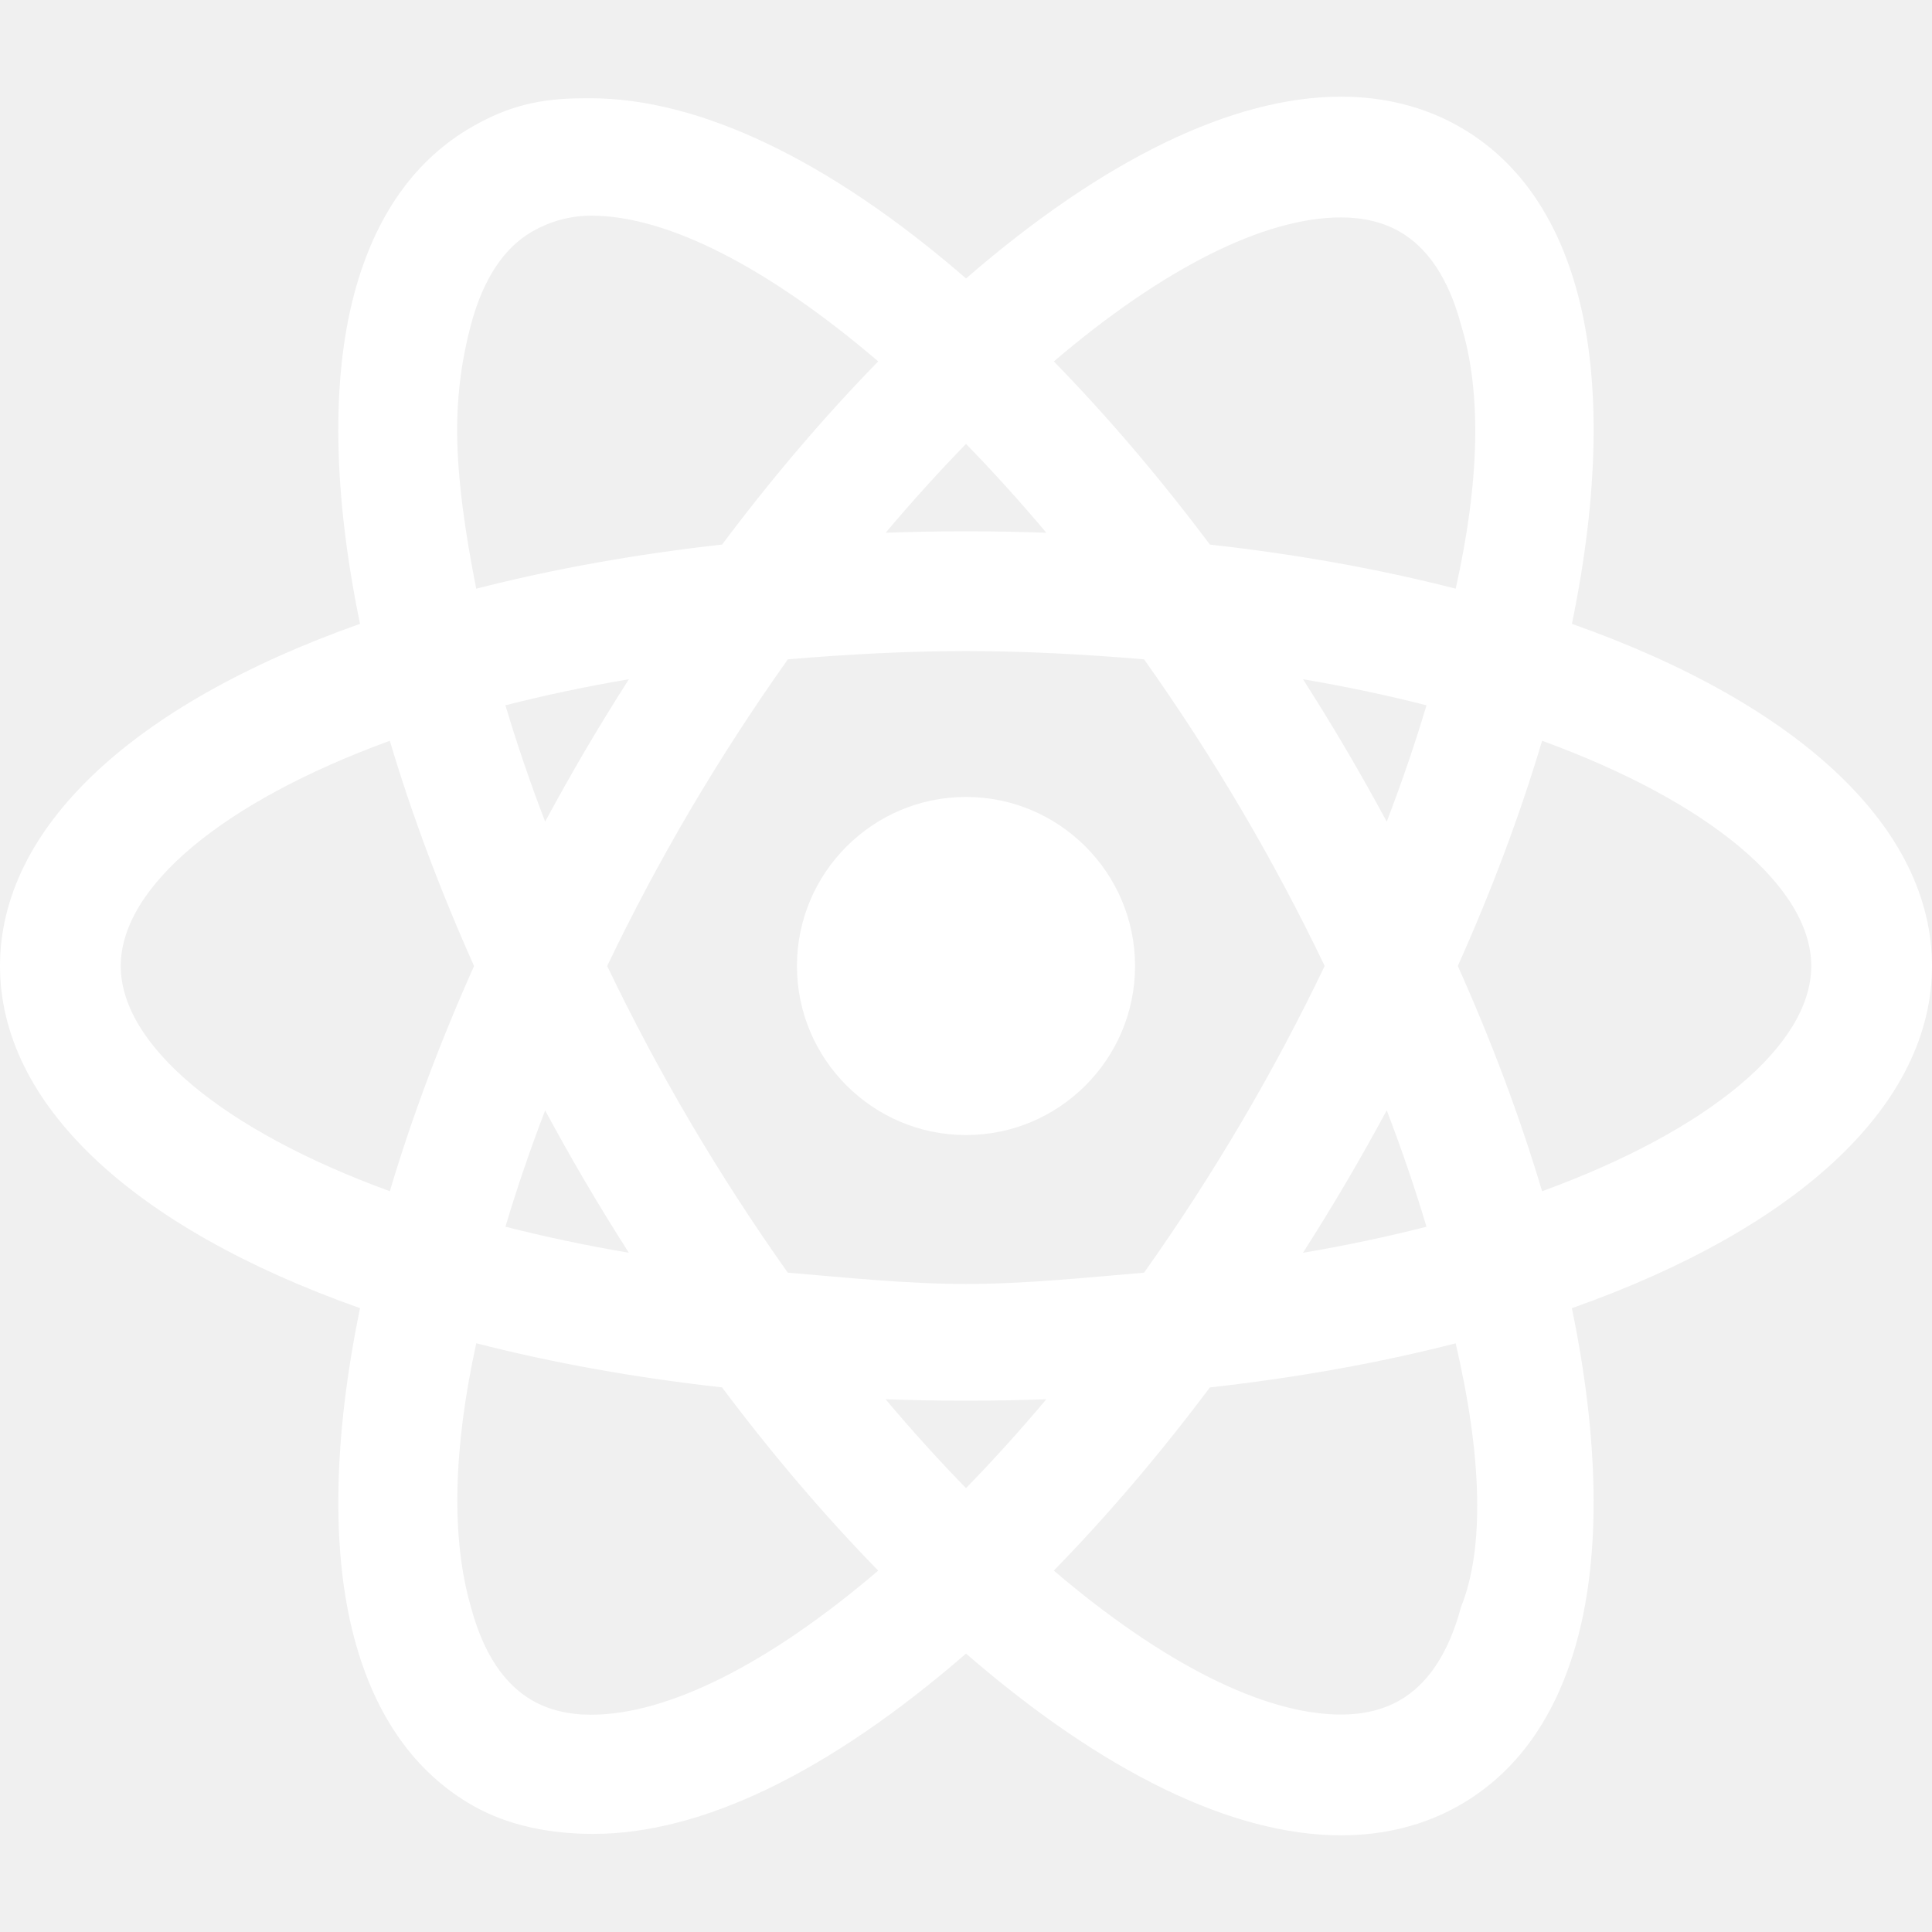
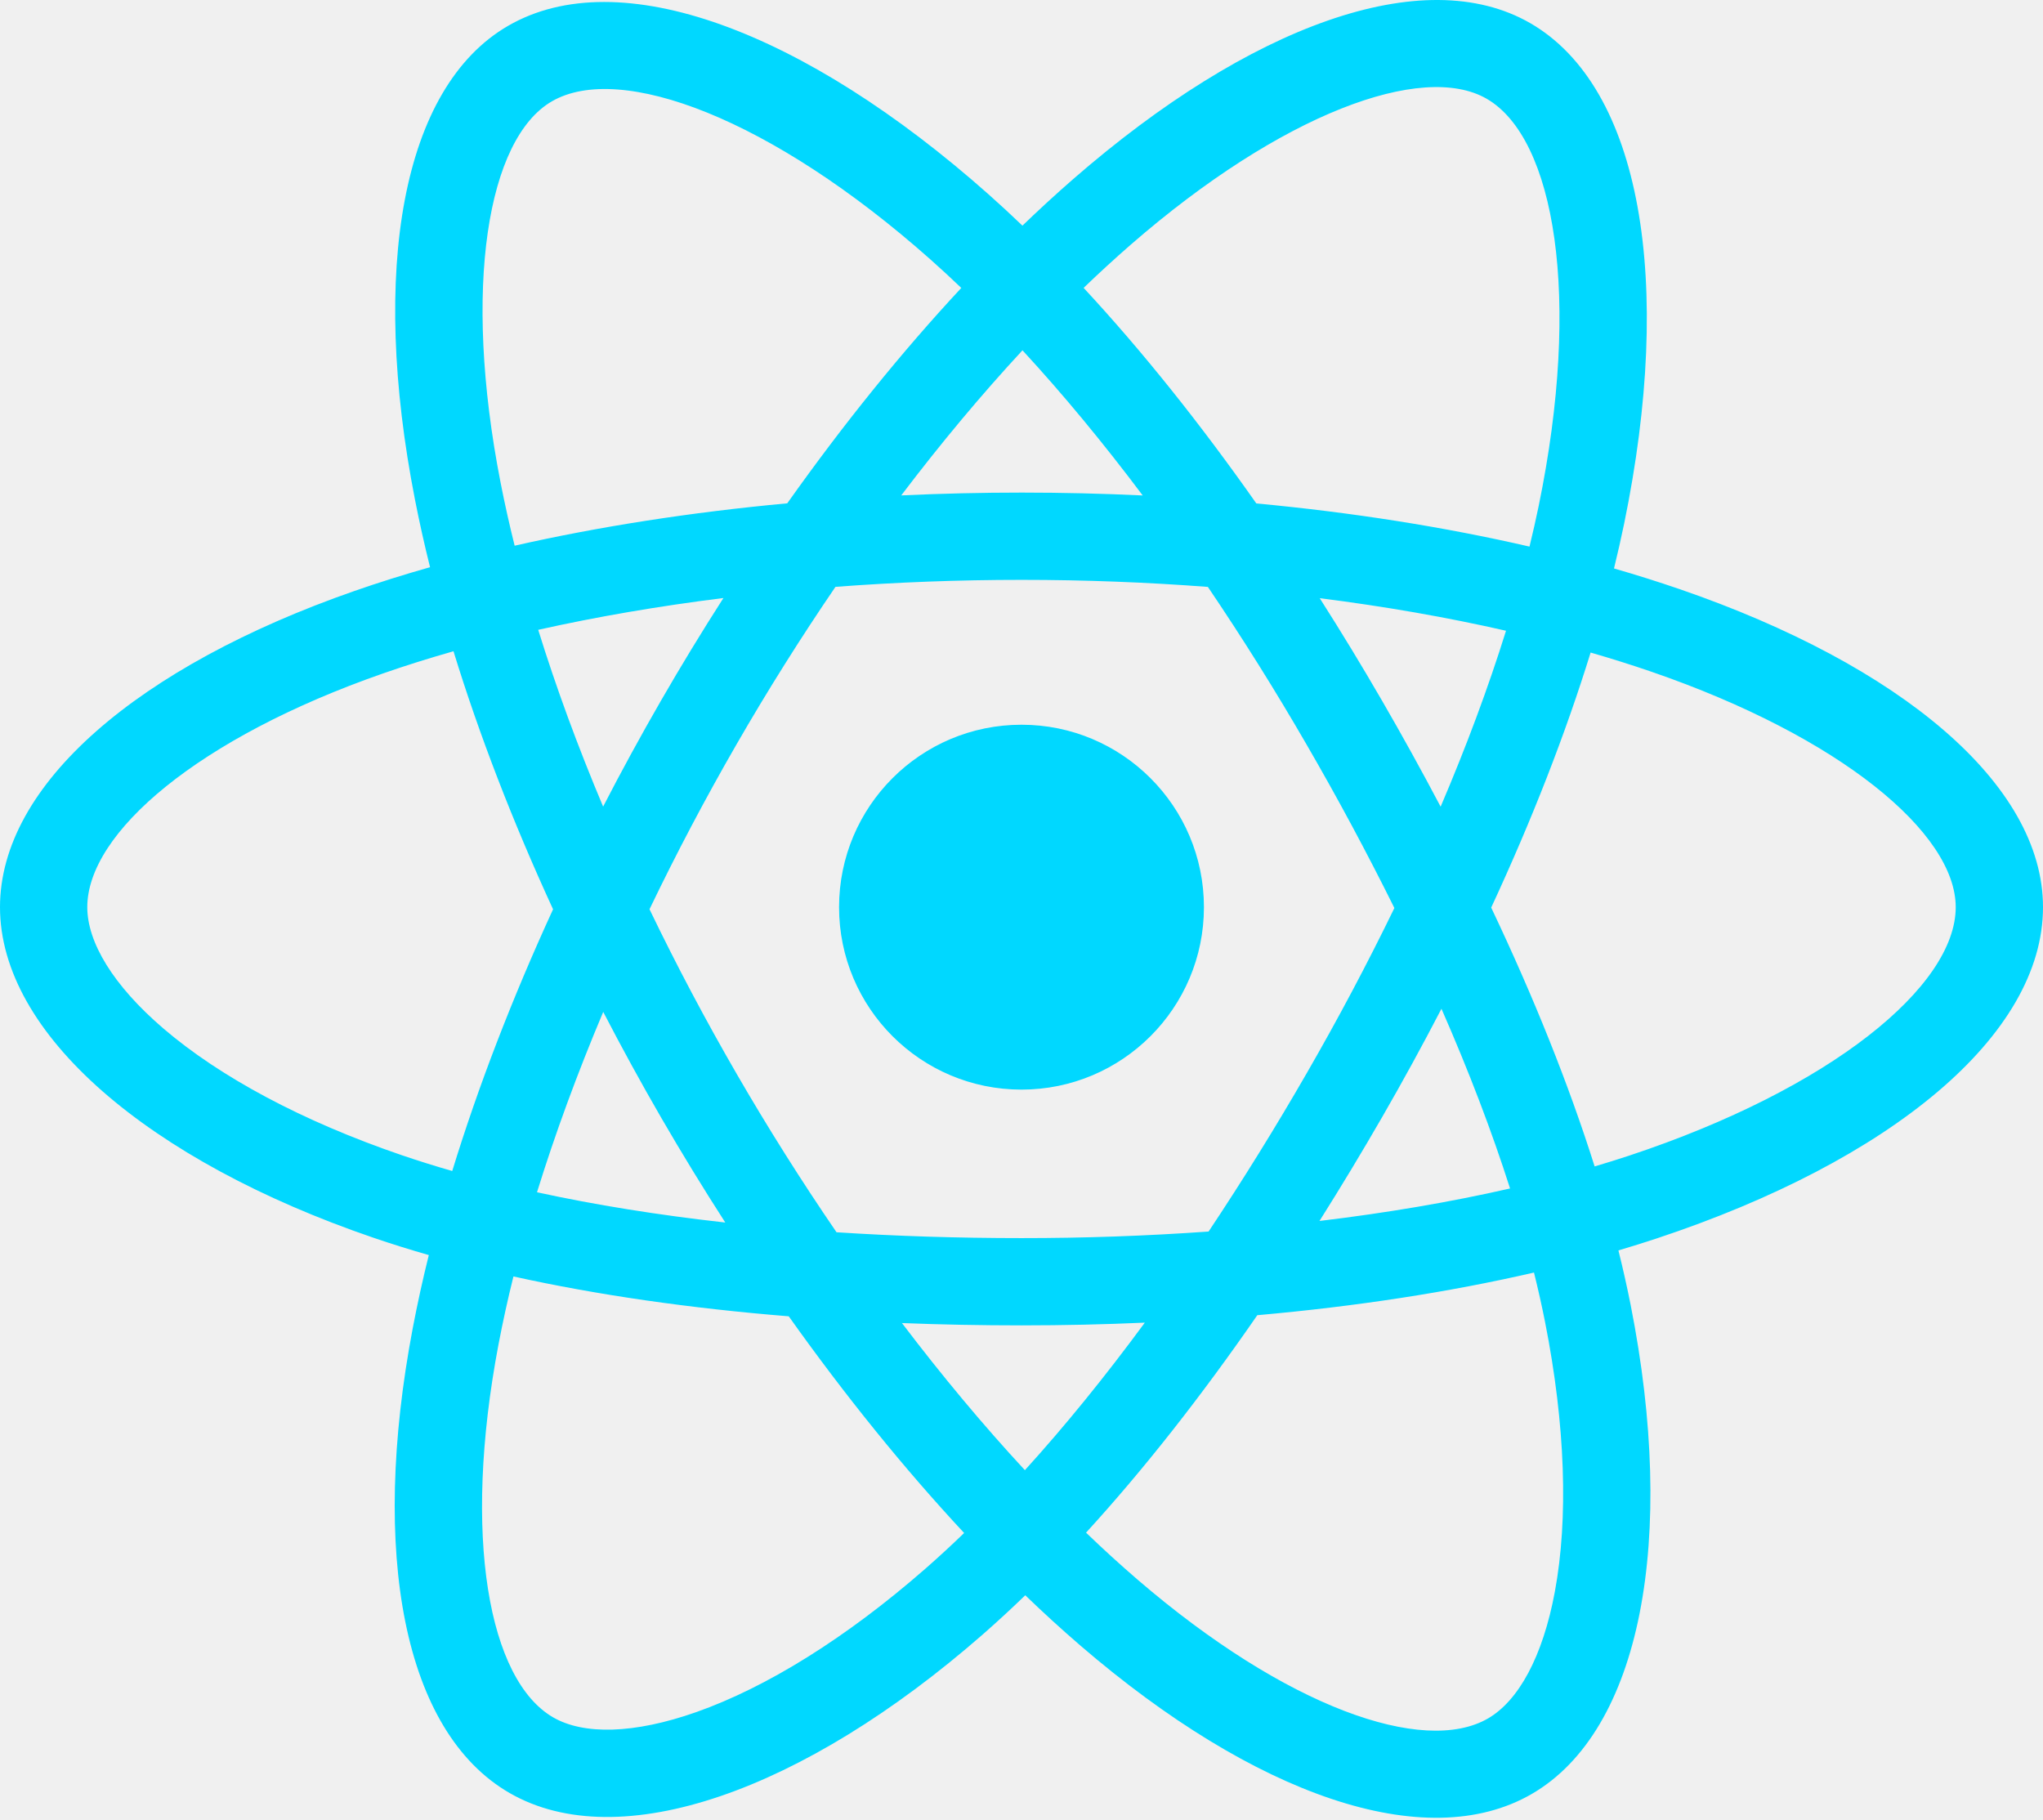
- <svg xmlns="http://www.w3.org/2000/svg" viewBox="0 0 80 80" width="36px" height="36px">
-   <path fill="#FFF" d="M46.5,40c0,3.593-2.907,6.5-6.5,6.5s-6.5-2.907-6.5-6.5s2.907-6.5,6.5-6.5S46.5,36.407,46.5,40z" />
-   <path fill="#FFF" d="M40,47c-3.859,0-7-3.14-7-7s3.141-7,7-7s7,3.14,7,7S43.859,47,40,47z M40,34c-3.309,0-6,2.691-6,6 s2.691,6,6,6s6-2.691,6-6S43.309,34,40,34z" />
-   <g>
-     <path fill="#FFF" d="M24.474,75.503c-1.711,0-3.269-0.392-4.632-1.164c-2.28-1.293-3.856-3.521-4.686-6.62 c-0.965-3.607-0.85-8.398,0.332-13.878C5.956,50.562,0.5,45.531,0.5,40c0-5.532,5.455-10.562,14.987-13.84 c-1.182-5.481-1.298-10.272-0.333-13.879c0.83-3.1,2.406-5.328,4.685-6.62c1.362-0.772,2.921-1.164,4.632-1.164 c4.388,0,9.891,2.73,15.531,7.698c5.64-4.963,11.141-7.691,15.524-7.691c1.711,0,3.269,0.392,4.632,1.164 c2.277,1.291,3.854,3.515,4.684,6.611c0.966,3.606,0.85,8.398-0.333,13.88C74.043,29.437,79.5,34.468,79.5,40 s-5.457,10.563-14.991,13.842c1.182,5.481,1.298,10.272,0.332,13.878c-0.83,3.097-2.405,5.321-4.68,6.612 c-1.364,0.772-2.923,1.164-4.633,1.164c-4.386,0-9.889-2.728-15.527-7.689C34.361,72.774,28.859,75.503,24.474,75.503z M19.337,55.006c-0.991,4.717-1.102,8.747-0.316,11.679c0.542,2.026,1.481,3.431,2.794,4.175c0.753,0.427,1.648,0.644,2.659,0.644 c3.394,0,7.862-2.282,12.621-6.437c-2.385-2.402-4.713-5.121-6.928-8.091C26.336,56.56,22.696,55.898,19.337,55.006z M42.906,65.065c4.758,4.151,9.227,6.431,12.621,6.432c1.011,0,1.906-0.217,2.661-0.644c1.309-0.742,2.246-2.144,2.787-4.167 c0.786-2.934,0.676-6.963-0.315-11.679c-3.362,0.892-7.003,1.554-10.833,1.97C47.613,59.947,45.288,62.665,42.906,65.065z M35.566,57.393c1.452,1.776,2.938,3.433,4.434,4.94c1.492-1.506,2.979-3.163,4.43-4.94C42.939,57.464,41.454,57.5,40,57.5 C38.545,57.5,37.059,57.464,35.566,57.393z M32.349,53.179C34.844,53.392,37.417,53.5,40,53.5c2.585,0,5.155-0.108,7.646-0.32 c1.486-2.084,2.903-4.268,4.214-6.495c1.268-2.155,2.461-4.404,3.547-6.686c-1.083-2.276-2.275-4.524-3.546-6.684 c-1.308-2.222-2.725-4.406-4.215-6.495C45.157,26.608,42.587,26.5,40,26.5c-2.588,0-5.159,0.108-7.647,0.321 c-1.49,2.086-2.909,4.27-4.219,6.495c-1.27,2.159-2.462,4.407-3.546,6.686c1.082,2.274,2.274,4.522,3.545,6.684 C29.437,48.901,30.854,51.084,32.349,53.179z M57.491,44.779c-0.706,1.346-1.438,2.666-2.185,3.934 c-0.753,1.282-1.554,2.568-2.386,3.836c2.374-0.366,4.645-0.835,6.771-1.4C59.101,49.1,58.362,46.963,57.491,44.779z M20.304,51.148c2.127,0.564,4.397,1.034,6.768,1.4c-0.837-1.276-1.638-2.563-2.386-3.835c-0.745-1.267-1.478-2.585-2.183-3.931 C21.636,46.956,20.898,49.091,20.304,51.148z M59.816,40c1.528,3.391,2.773,6.743,3.708,9.977C70.926,47.373,75.5,43.574,75.5,40 s-4.574-7.373-11.976-9.977C62.591,33.257,61.345,36.609,59.816,40z M16.472,30.025C9.073,32.628,4.5,36.427,4.5,40 c0,3.574,4.573,7.373,11.974,9.976c0.934-3.235,2.179-6.587,3.705-9.974C18.652,36.614,17.407,33.262,16.472,30.025z M20.303,28.852c0.594,2.054,1.332,4.19,2.2,6.368c0.704-1.342,1.436-2.661,2.184-3.932c0.752-1.279,1.553-2.565,2.388-3.836 C24.701,27.817,22.431,28.287,20.303,28.852z M52.922,27.451c0.837,1.277,1.638,2.563,2.386,3.837 c0.746,1.267,1.479,2.586,2.185,3.932c0.869-2.177,1.607-4.313,2.201-6.369C57.564,28.286,55.294,27.816,52.922,27.451z M24.471,8.497c-1.011,0-1.905,0.216-2.657,0.644c-1.312,0.744-2.252,2.149-2.795,4.175c-0.785,2.935-0.675,6.964,0.317,11.679 c3.36-0.892,7.002-1.555,10.834-1.971c2.217-2.971,4.545-5.688,6.927-8.088C32.337,10.779,27.866,8.497,24.471,8.497z M49.828,23.023c3.83,0.416,7.471,1.078,10.833,1.97c0.992-4.716,1.103-8.746,0.316-11.68c-0.542-2.022-1.48-3.424-2.79-4.166 c-0.754-0.427-1.649-0.644-2.661-0.644c-3.393,0-7.86,2.281-12.619,6.433C45.287,17.335,47.613,20.053,49.828,23.023z M40,22.5 c1.454,0,2.939,0.036,4.431,0.107c-1.45-1.774-2.936-3.43-4.429-4.938c-1.497,1.51-2.982,3.166-4.432,4.938 C37.061,22.536,38.546,22.5,40,22.5z" />
-     <path fill="#FFF" d="M24.471,4.997c4.494,0,9.996,2.91,15.532,7.867c5.535-4.953,11.034-7.86,15.524-7.86 c1.623,0,3.099,0.37,4.386,1.099c2.156,1.222,3.652,3.343,4.446,6.306c1.077,3.917,0.851,8.74-0.434,14.08 C73.147,29.57,79,34.431,79,40s-5.853,10.43-15.076,13.512c1.341,5.773,1.566,10.726,0.434,14.079 c-0.794,2.962-2.289,5.084-4.443,6.306C58.626,74.627,57.455,75,55.833,75c-0.001,0-0.416,0-0.417,0 c-4.492,0-9.882-2.91-15.416-7.861c-5.535,4.956-11.035,7.864-15.527,7.864c-1.623,0-3.099-0.37-4.386-1.099 c-2.158-1.225-3.655-3.349-4.448-6.314c-1.19-3.717-0.95-8.603,0.434-14.079C6.852,50.429,1,45.569,1,40 c0-5.568,5.852-10.429,15.072-13.511C15.385,23.43,14.946,20.59,14.931,18c-0.012-2.046,0.267-3.949,0.707-5.59 c0.794-2.966,2.29-5.09,4.448-6.314C21.372,5.366,22.848,4.997,24.471,4.997 M18.958,25.614c3.477-0.955,7.338-1.677,11.483-2.117 c2.382-3.21,4.875-6.096,7.386-8.584c-4.872-4.346-9.616-6.917-13.356-6.917c-1.099,0-2.075,0.238-2.904,0.709 c-1.433,0.813-2.452,2.32-3.031,4.481C17.678,16.388,17.873,20.716,18.958,25.614 M61.039,25.613 c1.085-4.898,1.28-9.227,0.422-12.429c-0.578-2.157-1.597-3.661-3.027-4.472c-0.83-0.471-1.809-0.709-2.907-0.709 c-3.737,0-8.478,2.568-13.349,6.91c2.51,2.488,5,5.374,7.38,8.583C53.701,23.936,57.562,24.658,61.039,25.613 M34.477,23.166 c1.802-0.107,3.609-0.2,5.488-0.2c1.879,0,3.755,0.094,5.557,0.2c-1.808-2.279-3.664-4.361-5.521-6.204 C38.144,18.805,36.287,20.887,34.477,23.166 M40,54c2.761,0,5.404-0.121,7.918-0.342c1.519-2.117,2.988-4.365,4.372-6.719 c1.353-2.299,2.577-4.626,3.67-6.939c-1.093-2.313-2.317-4.639-3.669-6.937c-1.385-2.355-2.853-4.602-4.373-6.719 C45.405,26.121,42.762,26,40,26s-5.406,0.121-7.92,0.343c-1.521,2.117-2.991,4.365-4.376,6.719 c-1.352,2.299-2.576,4.626-3.669,6.939c1.093,2.313,2.316,4.639,3.668,6.937c1.385,2.354,2.854,4.602,4.374,6.719 C34.592,53.879,37.237,54,40,54 M57.546,36.413c1.125-2.709,2.056-5.369,2.766-7.913c-2.553-0.702-5.373-1.282-8.428-1.707 c1.028,1.527,2.029,3.11,2.992,4.748C55.83,33.16,56.717,34.788,57.546,36.413 M22.449,36.414c0.828-1.625,1.716-3.253,2.668-4.873 c0.964-1.638,1.966-3.22,2.995-4.747c-3.055,0.424-5.875,1.005-8.428,1.707C20.394,31.045,21.325,33.704,22.449,36.414 M63.188,50.622C71.264,47.886,76,43.866,76,40s-4.736-7.886-12.812-10.622c-0.953,3.405-2.269,6.983-3.92,10.621 C60.919,43.638,62.235,47.216,63.188,50.622 M16.81,50.621c0.952-3.404,2.267-6.982,3.918-10.619 c-1.651-3.638-2.967-7.217-3.919-10.622C8.734,32.116,4,36.135,4,40C4,43.866,8.735,47.885,16.81,50.621 M51.884,53.207 c3.055-0.424,5.875-1.004,8.428-1.707c-0.711-2.544-1.642-5.204-2.766-7.914c-0.829,1.625-1.717,3.253-2.67,4.873 C53.913,50.097,52.912,51.68,51.884,53.207 M28.109,53.206c-1.028-1.527-2.029-3.109-2.993-4.746 c-0.952-1.619-1.839-3.246-2.667-4.87c-1.124,2.708-2.054,5.367-2.764,7.91C22.237,52.201,25.056,52.781,28.109,53.206 M24.474,72.003c3.739,0,8.481-2.57,13.352-6.914c-2.513-2.489-5.005-5.376-7.388-8.587c-4.143-0.439-8.002-1.161-11.478-2.116 c-1.084,4.898-1.279,9.226-0.422,12.428c0.578,2.16,1.598,3.667,3.03,4.48C22.396,71.765,23.375,72.003,24.474,72.003 M55.527,71.997L55.527,71.997c1.099,0,2.076-0.238,2.907-0.709c1.43-0.811,2.447-2.315,3.024-4.473 c0.858-3.203,0.663-7.531-0.421-12.428c-3.477,0.955-7.337,1.677-11.481,2.116c-2.38,3.21-4.871,6.096-7.381,8.585 C47.046,69.428,51.788,71.996,55.527,71.997 M40,63.04c1.857-1.844,3.713-3.927,5.522-6.206c-1.801,0.107-3.559,0.333-5.439,0.333 c-1.881,0-3.807-0.226-5.609-0.333C36.284,59.114,38.142,61.197,40,63.04 M24.116,4.072c-1.799,0-3.085,0.338-4.523,1.153 c-2.399,1.361-4.055,3.691-4.921,6.926c-0.96,3.587-0.877,8.302,0.236,13.681C5.419,29.189,0,34.325,0,40 c0,5.676,5.42,10.811,14.909,14.168c-1.113,5.379-1.196,10.094-0.235,13.681c0.865,3.233,2.52,5.563,4.921,6.926 c1.44,0.816,3.17,1.163,4.968,1.163c4.487,0,9.753-2.535,15.438-7.466c5.684,4.926,11.039,7.524,15.525,7.525 c1.799,0,3.441-0.413,4.881-1.229c2.397-1.359,4.051-3.686,4.916-6.917c0.961-3.588,0.878-8.303-0.235-13.681 C74.579,50.812,80,45.676,80,40s-5.42-10.812-14.911-14.169c1.114-5.38,1.196-10.095,0.235-13.682 c-0.866-3.231-2.521-5.558-4.919-6.917c-1.439-0.815-3.081-1.229-4.879-1.229c-4.485,0-9.839,2.599-15.524,7.527 c-5.686-4.932-11.066-7.461-15.554-7.461L24.116,4.072z M19.72,24.377c-0.462-2.324-0.772-4.502-0.789-6.412 c-0.015-1.72,0.221-3.217,0.57-4.521c0.507-1.892,1.368-3.194,2.559-3.87c0.676-0.384,1.5-0.644,2.423-0.644 c3.181,0,7.367,2.178,11.883,6.034c-2.221,2.273-4.392,4.819-6.466,7.585C26.315,22.949,22.897,23.562,19.72,24.377L19.72,24.377z M43.638,14.966c4.515-3.853,8.711-5.963,11.888-5.963c0.924,0,1.737,0.195,2.414,0.579c1.189,0.674,2.049,1.973,2.555,3.861 c0.874,2.818,0.761,6.564-0.218,10.933c-3.177-0.814-6.594-1.428-10.178-1.826C48.026,19.785,45.857,17.239,43.638,14.966 L43.638,14.966z M36.673,22.06c1.096-1.3,2.209-2.53,3.328-3.678c1.119,1.148,2.231,2.378,3.326,3.678 C42.208,22.02,41.095,22,40,22S37.793,22.02,36.673,22.06L36.673,22.06z M32.625,27.3c2.405-0.199,4.883-0.341,7.375-0.341 c2.491,0,4.969,0.142,7.373,0.341c1.432,2.019,2.796,4.126,4.056,6.269c1.222,2.078,2.373,4.239,3.423,6.43 c-1.051,2.192-2.202,4.354-3.424,6.432c-1.261,2.144-2.624,4.25-4.056,6.269c-2.403,0.199-4.881,0.466-7.372,0.466 c-2.493,0-4.972-0.268-7.378-0.467c-1.433-2.018-2.797-4.125-4.058-6.269c-1.222-2.077-2.372-4.238-3.422-6.43 c1.05-2.192,2.201-4.354,3.423-6.432C29.827,31.425,31.192,29.318,32.625,27.3L32.625,27.3z M57.422,34.024 c-0.549-1.018-1.112-2.018-1.683-2.99c-0.57-0.969-1.167-1.942-1.785-2.909c1.774,0.302,3.485,0.663,5.114,1.08 C58.601,30.771,58.05,32.383,57.422,34.024L57.422,34.024z M20.928,29.205c1.629-0.417,3.34-0.778,5.114-1.08 c-0.619,0.967-1.216,1.94-1.786,2.908c-0.571,0.972-1.134,1.972-1.683,2.99C21.945,32.384,21.395,30.772,20.928,29.205 L20.928,29.205z M60.365,39.999c1.415-3.162,2.587-6.292,3.49-9.326C70.758,33.192,75,36.721,75,40s-4.242,6.808-11.145,9.327 C62.951,46.292,61.78,43.161,60.365,39.999L60.365,39.999z M16.142,49.326C9.241,46.807,5,43.278,5,40s4.241-6.807,11.141-9.326 c0.903,3.035,2.074,6.165,3.489,9.327C18.216,43.162,17.045,46.292,16.142,49.326L16.142,49.326z M53.953,51.876 c0.618-0.968,1.216-1.941,1.785-2.909c0.572-0.972,1.135-1.973,1.684-2.991c0.628,1.641,1.178,3.254,1.646,4.821 C57.438,51.212,55.727,51.574,53.953,51.876L53.953,51.876z M20.929,50.795c0.467-1.566,1.017-3.177,1.644-4.816 c0.548,1.017,1.111,2.017,1.682,2.988c0.569,0.968,1.166,1.94,1.785,2.908C24.267,51.572,22.557,51.211,20.929,50.795 L20.929,50.795z M24.474,71.003c-0.924,0-1.736-0.195-2.413-0.579c-1.19-0.676-2.051-1.977-2.557-3.869 c-0.831-2.845-0.737-6.592,0.218-10.933c3.176,0.814,6.592,1.428,10.175,1.826c2.075,2.766,4.246,5.313,6.468,7.588 C31.85,68.893,27.653,71.004,24.474,71.003L24.474,71.003L24.474,71.003z M50.098,57.45c3.584-0.399,7.001-1.012,10.178-1.826 c1.105,4.74,1.192,8.518,0.217,10.932c-0.505,1.889-1.364,3.188-2.552,3.861c-0.678,0.384-1.49,0.579-2.413,0.579v1l-0.001-1 c-3.18,0-7.377-2.11-11.891-5.961C45.856,62.762,48.025,60.216,50.098,57.45L50.098,57.45z M40,61.62 c-1.12-1.148-2.234-2.379-3.33-3.68C37.79,57.98,38.904,58,40,58c1.095,0,2.208-0.02,3.327-0.06 C42.232,59.241,41.119,60.472,40,61.62L40,61.62z" />
-   </g>
+ <svg xmlns="http://www.w3.org/2000/svg" viewBox="0 0 256 228" width="256" height="228" preserveAspectRatio="xMidYMid">
+   <path d="M210.483 73.824a171.49 171.49 0 0 0-8.24-2.597c.465-1.9.893-3.777 1.273-5.621 6.238-30.281 2.16-54.676-11.769-62.708-13.355-7.7-35.196.329-57.254 19.526a171.23 171.23 0 0 0-6.375 5.848 155.866 155.866 0 0 0-4.241-3.917C100.759 3.829 77.587-4.822 63.673 3.233 50.33 10.957 46.379 33.89 51.995 62.588a170.974 170.974 0 0 0 1.892 8.48c-3.28.932-6.445 1.924-9.474 2.98C17.309 83.498 0 98.307 0 113.668c0 15.865 18.582 31.778 46.812 41.427a145.52 145.52 0 0 0 6.921 2.165 167.467 167.467 0 0 0-2.01 9.138c-5.354 28.2-1.173 50.591 12.134 58.266 13.744 7.926 36.812-.22 59.273-19.855a145.567 145.567 0 0 0 5.342-4.923 168.064 168.064 0 0 0 6.92 6.314c21.758 18.722 43.246 26.282 56.54 18.586 13.731-7.949 18.194-32.003 12.4-61.268a145.016 145.016 0 0 0-1.535-6.842c1.62-.48 3.21-.974 4.76-1.488 29.348-9.723 48.443-25.443 48.443-41.52 0-15.417-17.868-30.326-45.517-39.844Zm-6.365 70.984c-1.4.463-2.836.91-4.3 1.345-3.24-10.257-7.612-21.163-12.963-32.432 5.106-11 9.31-21.767 12.459-31.957 2.619.758 5.16 1.557 7.61 2.4 23.69 8.156 38.14 20.213 38.14 29.504 0 9.896-15.606 22.743-40.946 31.14Zm-10.514 20.834c2.562 12.94 2.927 24.64 1.23 33.787-1.524 8.219-4.59 13.698-8.382 15.893-8.067 4.67-25.32-1.4-43.927-17.412a156.726 156.726 0 0 1-6.437-5.87c7.214-7.889 14.423-17.06 21.459-27.246 12.376-1.098 24.068-2.894 34.671-5.345.522 2.107.986 4.173 1.386 6.193ZM87.276 214.515c-7.882 2.783-14.16 2.863-17.955.675-8.075-4.657-11.432-22.636-6.853-46.752a156.923 156.923 0 0 1 1.869-8.499c10.486 2.32 22.093 3.988 34.498 4.994 7.084 9.967 14.501 19.128 21.976 27.15a134.668 134.668 0 0 1-4.877 4.492c-9.933 8.682-19.886 14.842-28.658 17.94ZM50.35 144.747c-12.483-4.267-22.792-9.812-29.858-15.863-6.35-5.437-9.555-10.836-9.555-15.216 0-9.322 13.897-21.212 37.076-29.293 2.813-.98 5.757-1.905 8.812-2.773 3.204 10.42 7.406 21.315 12.477 32.332-5.137 11.18-9.399 22.249-12.634 32.792a134.718 134.718 0 0 1-6.318-1.979Zm12.378-84.26c-4.811-24.587-1.616-43.134 6.425-47.789 8.564-4.958 27.502 2.111 47.463 19.835a144.318 144.318 0 0 1 3.841 3.545c-7.438 7.987-14.787 17.08-21.808 26.988-12.04 1.116-23.565 2.908-34.161 5.309a160.342 160.342 0 0 1-1.76-7.887Zm110.427 27.268a347.8 347.8 0 0 0-7.785-12.803c8.168 1.033 15.994 2.404 23.343 4.08-2.206 7.072-4.956 14.465-8.193 22.045a381.151 381.151 0 0 0-7.365-13.322Zm-45.032-43.861c5.044 5.465 10.096 11.566 15.065 18.186a322.04 322.04 0 0 0-30.257-.006c4.974-6.559 10.069-12.652 15.192-18.18ZM82.802 87.83a323.167 323.167 0 0 0-7.227 13.238c-3.184-7.553-5.909-14.98-8.134-22.152 7.304-1.634 15.093-2.97 23.209-3.984a321.524 321.524 0 0 0-7.848 12.897Zm8.081 65.352c-8.385-.936-16.291-2.203-23.593-3.793 2.26-7.3 5.045-14.885 8.298-22.6a321.187 321.187 0 0 0 7.257 13.246c2.594 4.48 5.28 8.868 8.038 13.147Zm37.542 31.03c-5.184-5.592-10.354-11.779-15.403-18.433 4.902.192 9.899.29 14.978.29 5.218 0 10.376-.117 15.453-.343-4.985 6.774-10.018 12.97-15.028 18.486Zm52.198-57.817c3.422 7.8 6.306 15.345 8.596 22.52-7.422 1.694-15.436 3.058-23.88 4.071a382.417 382.417 0 0 0 7.859-13.026 347.403 347.403 0 0 0 7.425-13.565Zm-16.898 8.101a358.557 358.557 0 0 1-12.281 19.815 329.4 329.4 0 0 1-23.444.823c-7.967 0-15.716-.248-23.178-.732a310.202 310.202 0 0 1-12.513-19.846h.001a307.41 307.41 0 0 1-10.923-20.627 310.278 310.278 0 0 1 10.89-20.637l-.001.001a307.318 307.318 0 0 1 12.413-19.761c7.613-.576 15.42-.876 23.31-.876H128c7.926 0 15.743.303 23.354.883a329.357 329.357 0 0 1 12.335 19.695 358.489 358.489 0 0 1 11.036 20.54 329.472 329.472 0 0 1-11 20.722Zm22.56-122.124c8.572 4.944 11.906 24.881 6.52 51.026-.344 1.668-.73 3.367-1.15 5.09-10.622-2.452-22.155-4.275-34.23-5.408-7.034-10.017-14.323-19.124-21.64-27.008a160.789 160.789 0 0 1 5.888-5.4c18.9-16.447 36.564-22.941 44.612-18.3ZM128 90.808c12.625 0 22.86 10.235 22.86 22.86s-10.235 22.86-22.86 22.86-22.86-10.235-22.86-22.86 10.235-22.86 22.86-22.86Z" fill="#00D8FF" />
</svg>
